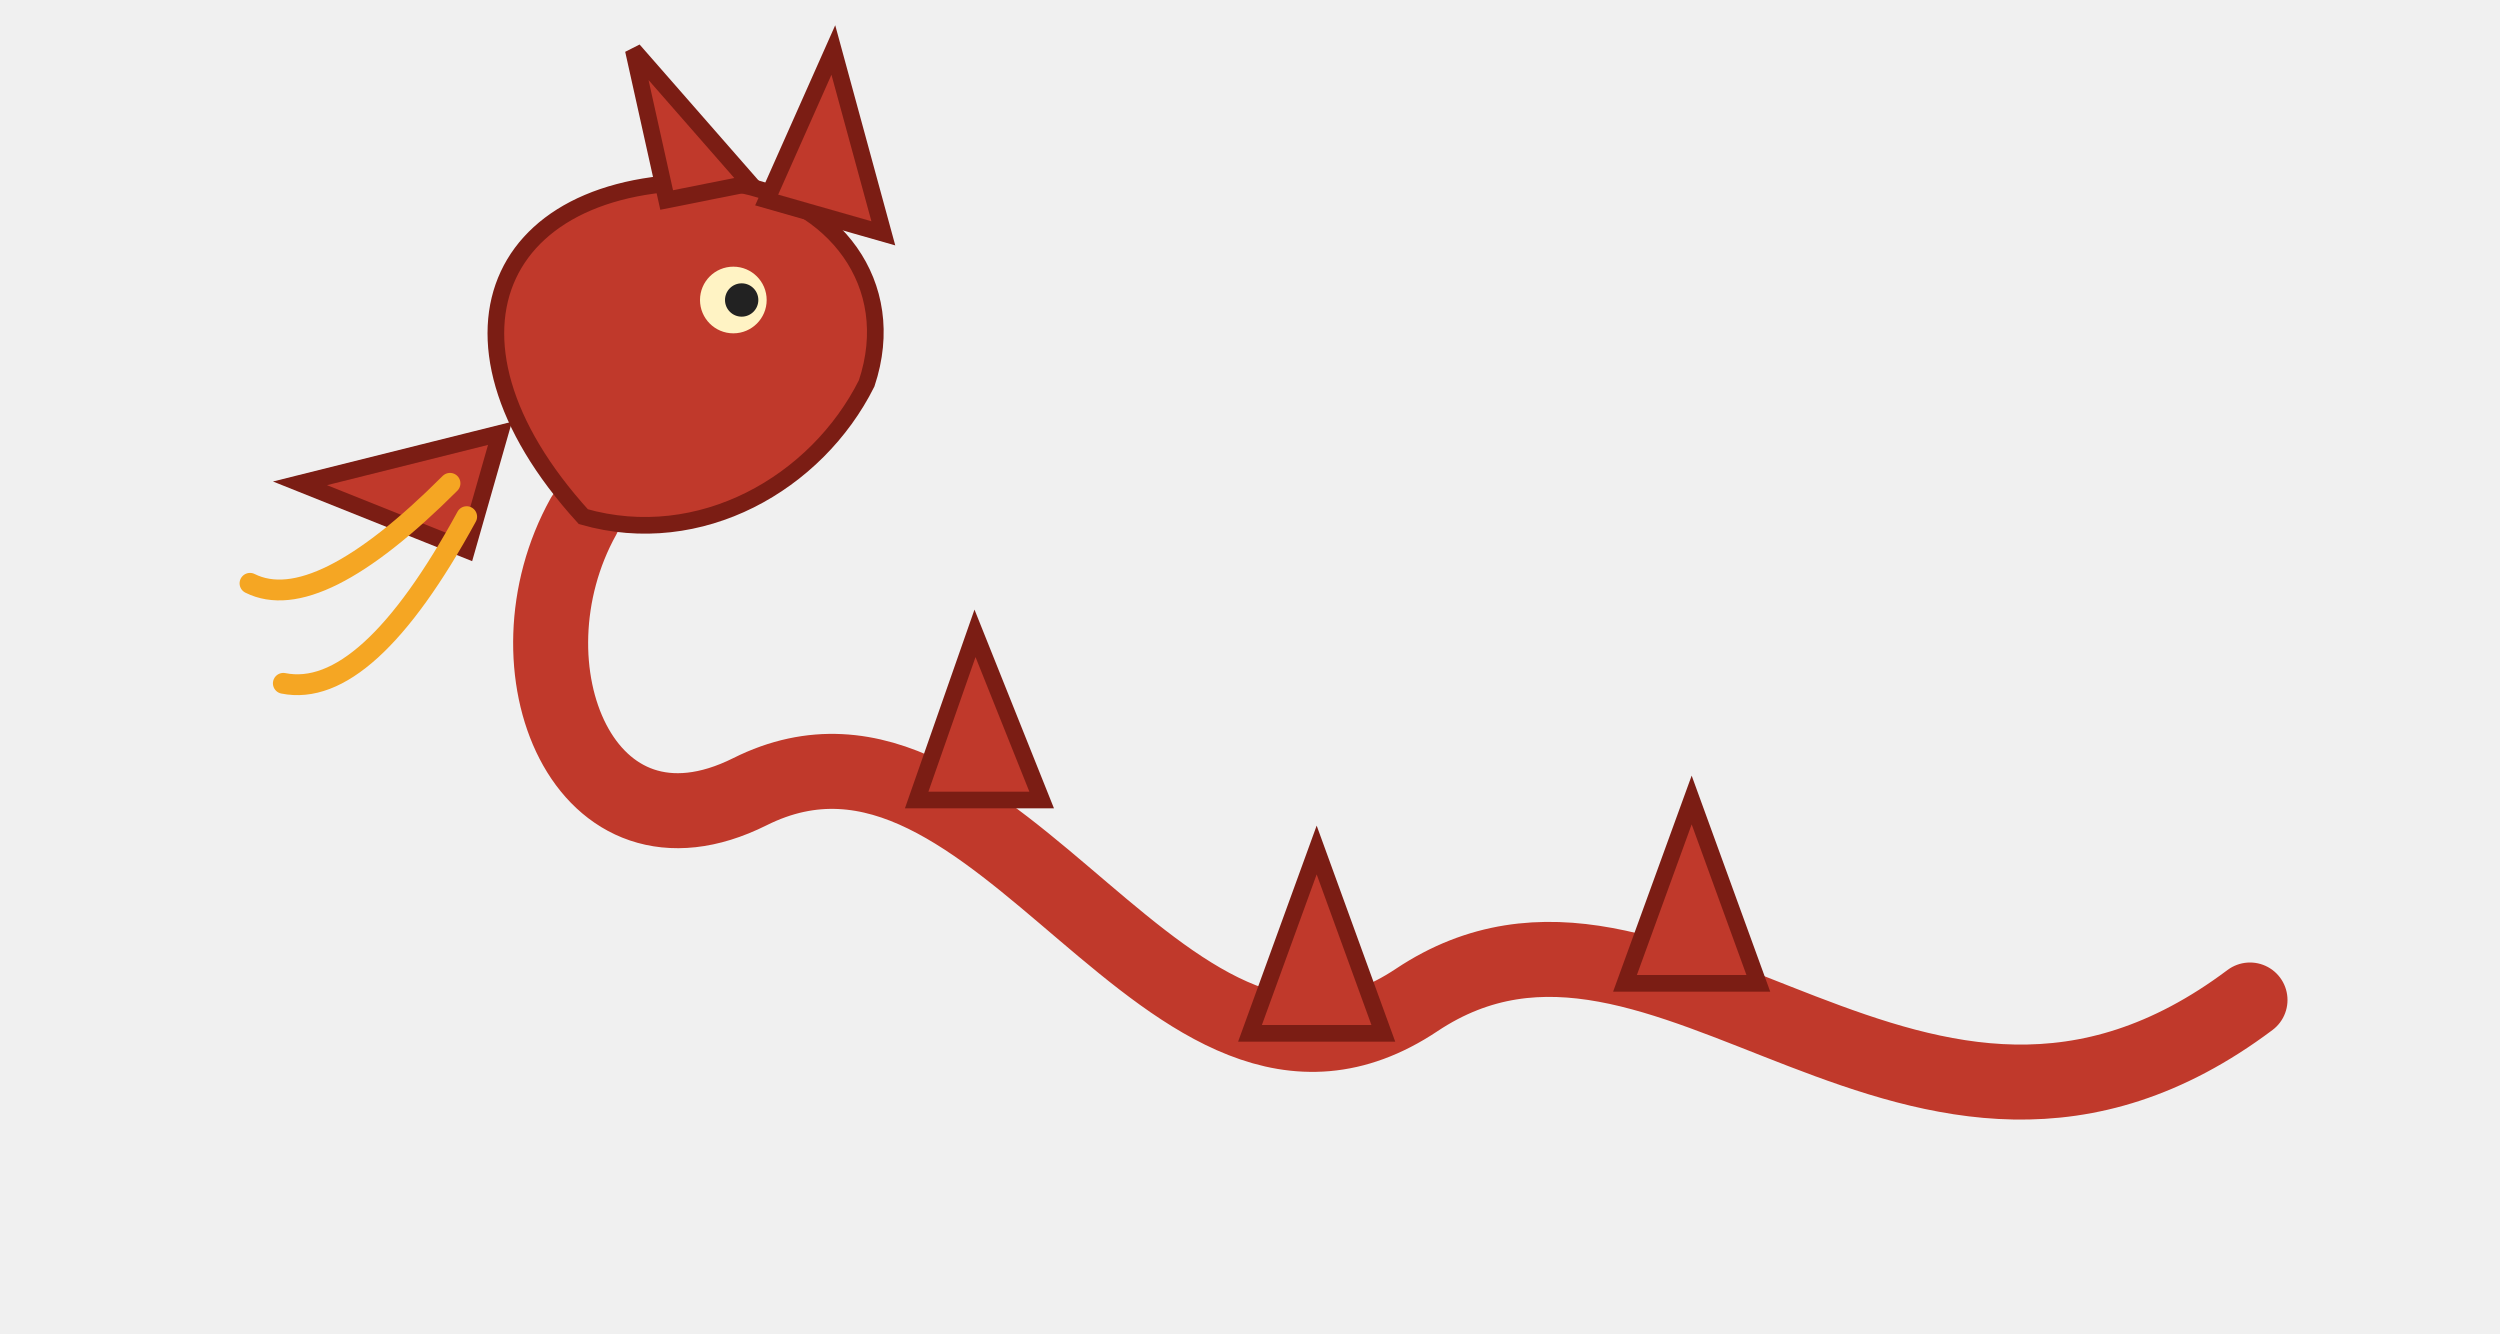
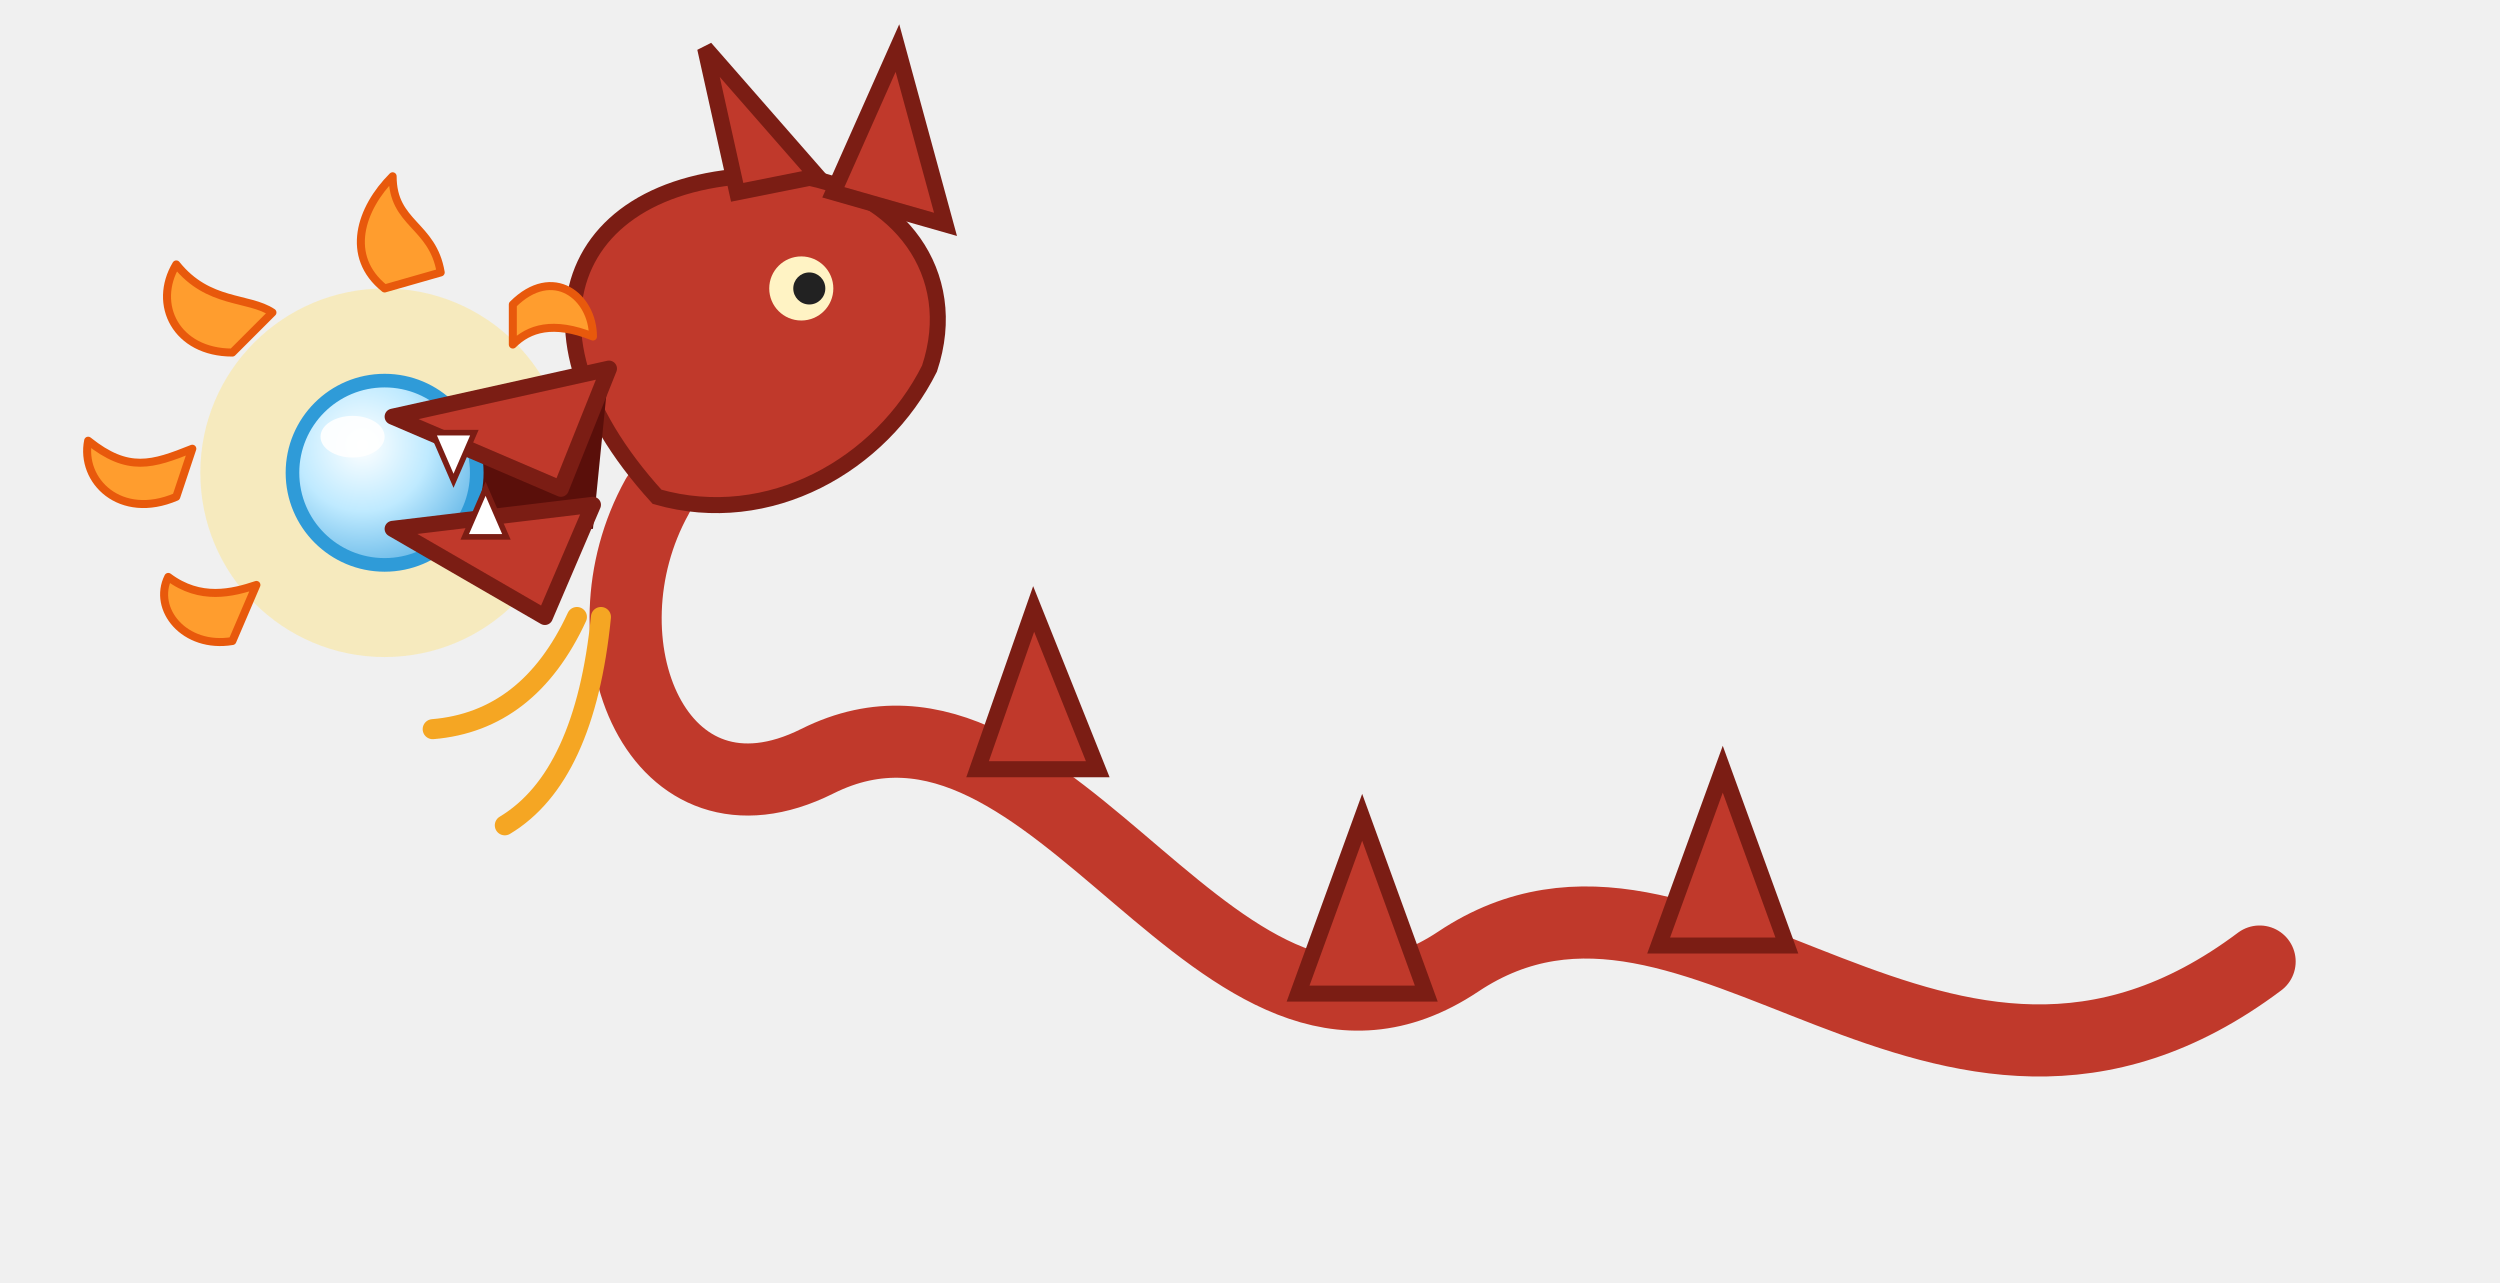
- <svg xmlns="http://www.w3.org/2000/svg" viewBox="0 0 300 160" role="img" aria-label="Dragon">
+ <svg xmlns="http://www.w3.org/2000/svg" viewBox="-12 0 312 160" role="img" aria-label="Dragon">
+   <defs>
+     <radialGradient id="pearl" cx=".38" cy=".35" r=".8">
+       <stop offset="0" stop-color="#ffffff" />
+       <stop offset=".45" stop-color="#bfeaff" />
+       <stop offset="1" stop-color="#4aa8e0" />
+     </radialGradient>
+   </defs>
  <g fill="none" stroke="#c0392b" stroke-width="9" stroke-linecap="round" stroke-linejoin="round">
    <path d="M270 120 C230 150 200 100 170 120 C140 140 120 80 90 95 C70 105 60 80 70 62" />
  </g>
  <g fill="#c0392b" stroke="#7b1d14" stroke-width="2">
    <path d="M70 62 C50 40 60 20 88 22 C100 24 108 34 104 46 C98 58 84 66 70 62Z" />
    <path d="M92 24 L100 6 L106 28Z" />
    <path d="M80 24 L76 6 L90 22Z" />
-     <path d="M60 52 L36 58 L56 66Z" />
    <path d="M195 118 l8 -22 l8 22Z M150 124 l8 -22 l8 22Z M110 96 l7 -20 l8 20Z" />
  </g>
  <circle cx="88" cy="36" r="4" fill="#fff3c4" />
  <circle cx="89" cy="36" r="2" fill="#222" />
-   <path d="M54 58 Q38 74 30 70 M56 62 Q44 84 34 82" fill="none" stroke="#f5a623" stroke-width="2.5" stroke-linecap="round" />
+   <circle cx="36" cy="59" r="23" fill="#ffe27a" opacity=".42" />
+   <g fill="#ff9d2e" stroke="#e8590c" stroke-width="1" stroke-linejoin="round">
+     <path d="M36 36 c-5 -4 -3 -10 1 -14 c0 6 5 6 6 12z" />
+     <path d="M17 44 c-7 0 -10 -6 -7 -11 c4 5 9 4 12 6z" />
+     <path d="M10 62 c-7 3 -12 -2 -11 -7 c5 4 8 3 13 1z" />
+     <path d="M52 38 c5 -5 10 -1 10 4 c-5 -2 -8 -1 -10 1z" />
+     <path d="M17 80 c-6 1 -10 -4 -8 -8 c4 3 8 2 11 1z" />
+   </g>
+   <path d="M64 46 L40 52 L38 67 L62 66Z" fill="#5a0f0a" />
+   <circle cx="36" cy="59" r="11.5" fill="url(#pearl)" stroke="#2f9bd8" stroke-width="1.7" />
+   <ellipse cx="32" cy="54.5" rx="4" ry="2.6" fill="#fff" opacity=".9" />
+   <path d="M62 63 L37 66 L56 77Z" fill="#c0392b" stroke="#7b1d14" stroke-width="2" stroke-linejoin="round" />
+   <path d="M64 46 L37 52 L58 61Z" fill="#c0392b" stroke="#7b1d14" stroke-width="2" stroke-linejoin="round" />
+   <g fill="#fff" stroke="#7b1d14" stroke-width=".7">
+     <path d="M42 54 l2.6 6 l2.6 -6z" />
+     <path d="M46 67 l2.6 -6 l2.6 6z" />
+   </g>
+   <g fill="none" stroke="#f5a623" stroke-width="2.5" stroke-linecap="round">
+     <path d="M60 77 Q54 90 42 91" />
+     <path d="M63 77 Q61 97 51 103" />
+   </g>
</svg>
